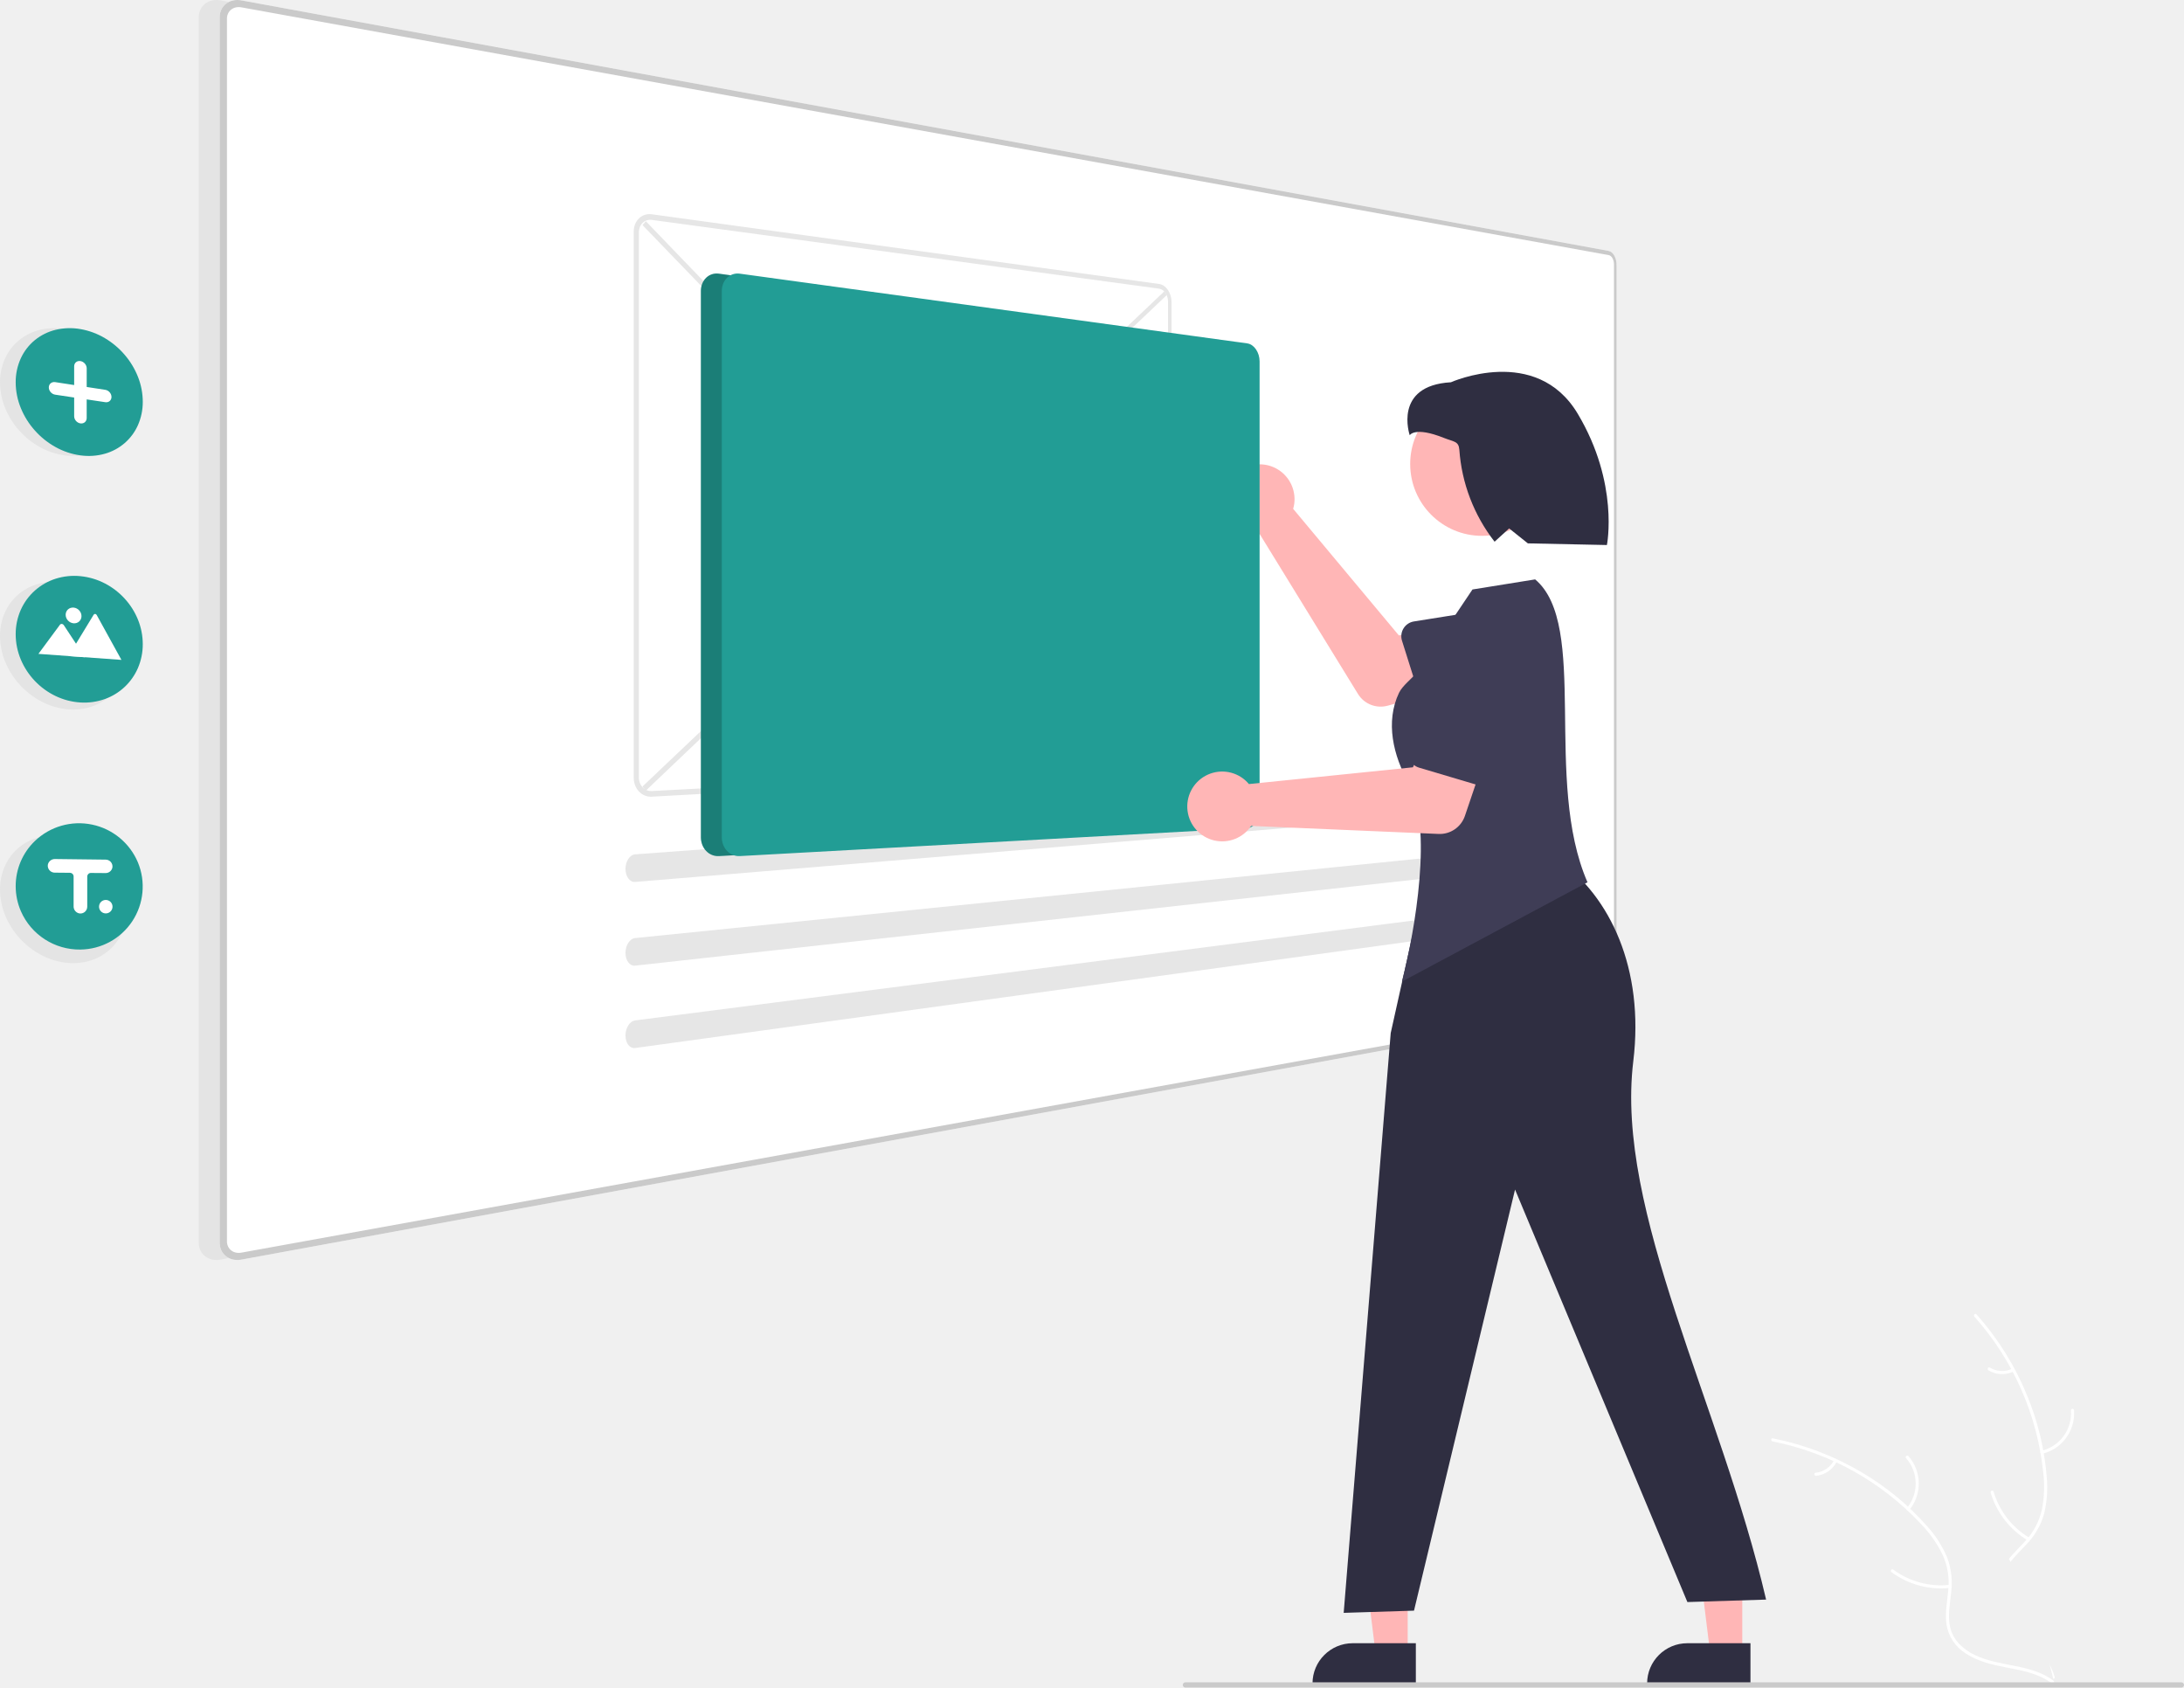
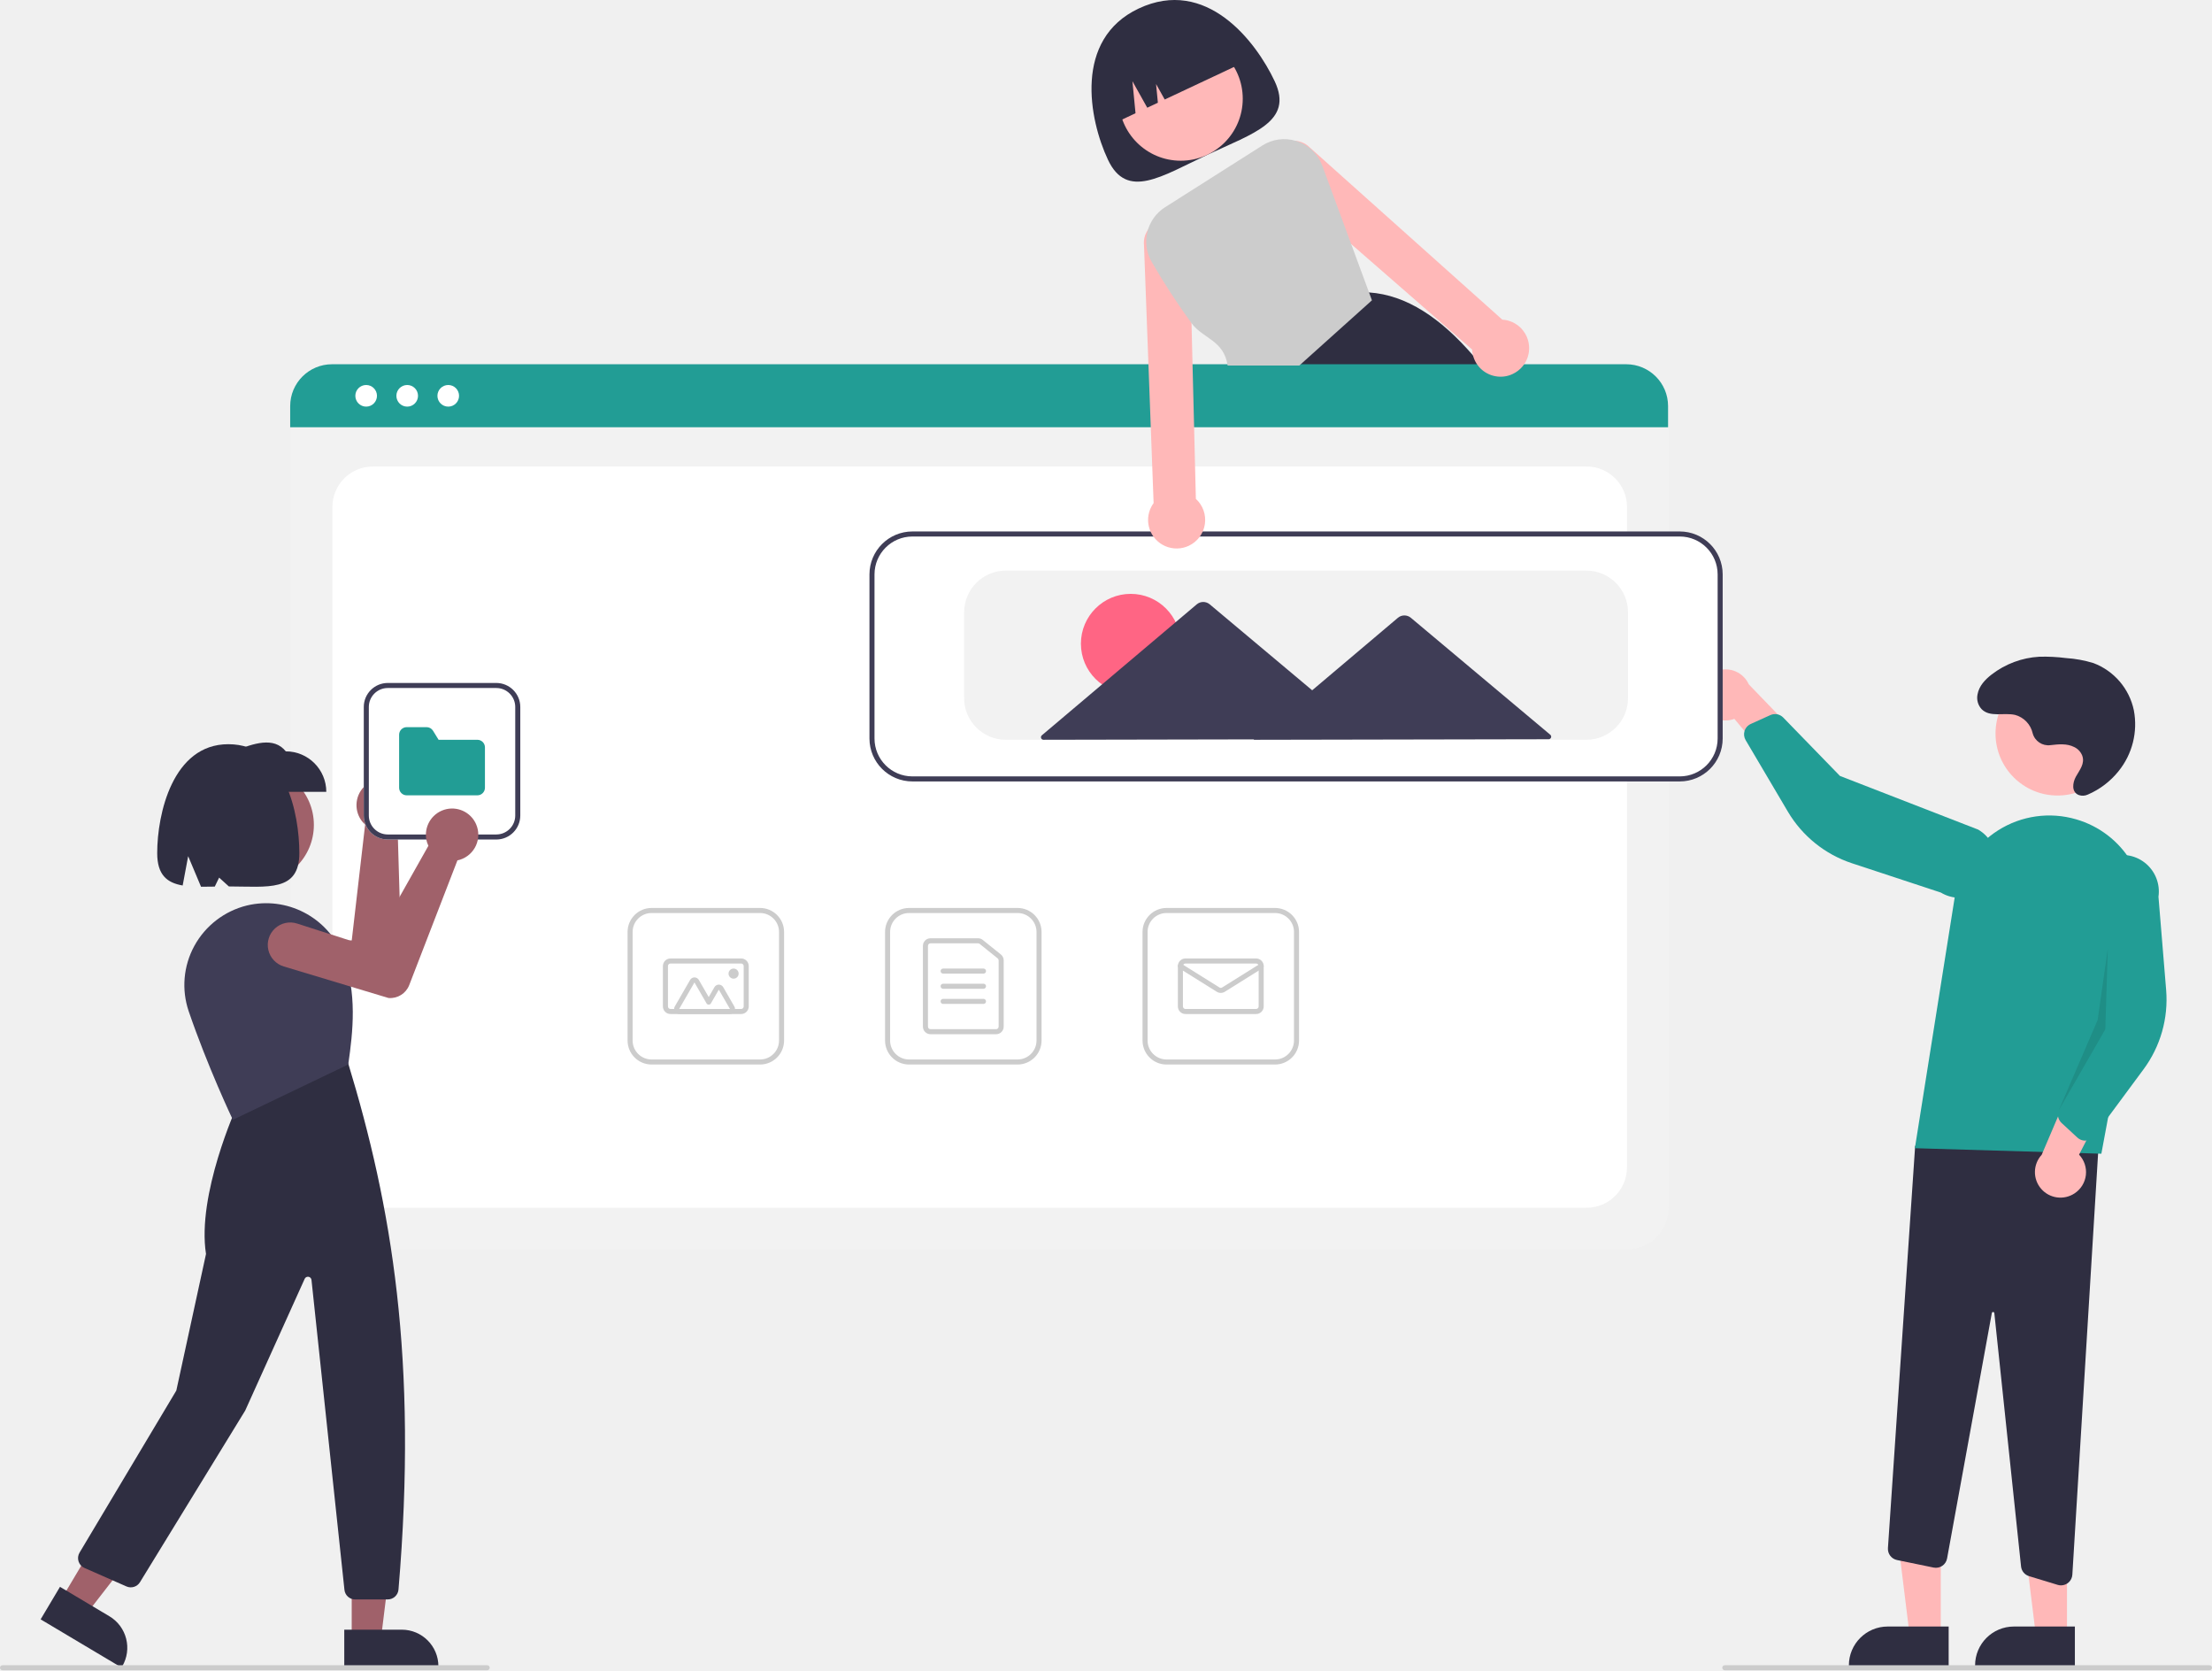
- <svg xmlns="http://www.w3.org/2000/svg" data-name="Layer 1" width="835.459" height="645.47" viewBox="0 0 835.459 645.47">
-   <path d="M983.112,692.03c-3.318-26.678-19.851-52.964-45.294-61.646a123.863,123.863,0,0,1-.006,85.04c-3.91,10.575-9.359,21.93-5.682,32.589,2.288,6.632,7.886,11.706,14.142,14.878,6.257,3.173,13.202,4.685,20.059,6.167l1.35,1.116C978.566,745.594,986.429,718.708,983.112,692.03Z" transform="translate(-182.2707 -127.2652)" fill="#f0f0f0" />
-   <path d="M937.565,630.889a105.87,105.87,0,0,1,26.319,59.583,45.591,45.591,0,0,1-.519,14.275,26.149,26.149,0,0,1-6.503,12.128c-2.931,3.221-6.303,6.175-8.4,10.052a16.011,16.011,0,0,0-.782,13.071c1.852,5.311,5.501,9.64,9.218,13.749,4.126,4.563,8.484,9.236,10.238,15.285.213.733,1.337.36,1.125-.371-3.051-10.524-13.268-16.502-18.14-25.981-2.273-4.423-3.228-9.558-1.096-14.227,1.864-4.083,5.338-7.133,8.334-10.368a27.903,27.903,0,0,0,6.801-11.622,42.148,42.148,0,0,0,1.066-14.203,102.712,102.712,0,0,0-7.502-31.213,107.747,107.747,0,0,0-19.374-31.048c-.507-.567-1.287.325-.784.889Z" transform="translate(-182.2707 -127.2652)" fill="#fff" />
-   <path d="M963.565,683.302a15.884,15.884,0,0,0,12.091-16.639c-.06-.76-1.244-.702-1.184.059a14.708,14.708,0,0,1-11.279,15.455c-.742.176-.366,1.3.371,1.125Z" transform="translate(-182.2707 -127.2652)" fill="#fff" />
-   <path d="M958.563,715.438a30.615,30.615,0,0,1-13.671-17.632c-.215-.732-1.34-.36-1.125.371a31.844,31.844,0,0,0,14.264,18.319c.657.39,1.186-.671.533-1.058Z" transform="translate(-182.2707 -127.2652)" fill="#fff" />
-   <path d="M951.984,650.792a8.991,8.991,0,0,1-8.52-.433c-.652-.398-1.18.663-.533,1.058a10.075,10.075,0,0,0,9.425.499.612.612,0,0,0,.377-.748.595.595,0,0,0-.748-.377Z" transform="translate(-182.2707 -127.2652)" fill="#fff" />
-   <path d="M860.264,678.035c.4.26.8.52,1.2.79a118.407,118.407,0,0,1,15.14,11.82c.37.33.74.67,1.1,1.01a124.827,124.827,0,0,1,27.11,37.11,121.222,121.222,0,0,1,6.64,17.18c2.45,8.13,4.46,17.14,9.31,23.79a20.796,20.796,0,0,0,1.62,2h43.83c.1-.05.2-.09.3-.14l1.75.08c-.07-.31-.15-.63-.22-.94-.04-.18-.09-.36-.13-.54-.03-.12-.06-.24-.08-.35-.01-.04-.02-.08-.03-.11-.02-.11-.05-.21-.07-.31q-.66-2.685-1.36-5.37c0-.01,0-.01-.01-.02-3.59-13.63-8.35-27.08-15-39.38-.2-.37-.4-.75-.62-1.12a115.674,115.674,0,0,0-10.39-15.76,102.258,102.258,0,0,0-6.81-7.79,85.037,85.037,0,0,0-21.28-15.94c-15.72-8.3-33.92-11.48-50.72-6.41C861.114,677.765,860.694,677.895,860.264,678.035Z" transform="translate(-182.2707 -127.2652)" fill="#f0f0f0" />
-   <path d="M860.362,678.591A105.87,105.87,0,0,1,917.25,710.319a45.591,45.591,0,0,1,8.181,11.71A26.149,26.149,0,0,1,927.54,735.629c-.401,4.336-1.314,8.725-.655,13.084a16.011,16.011,0,0,0,7.245,10.907c4.676,3.126,10.197,4.385,15.638,5.429,6.042,1.159,12.335,2.267,17.377,6.04.611.457,1.285-.517.675-.974-8.773-6.566-20.529-5.188-30.126-9.823-4.478-2.163-8.332-5.688-9.441-10.699-.97-4.382-.033-8.909.412-13.296a27.903,27.903,0,0,0-1.567-13.374,42.148,42.148,0,0,0-7.7-11.981,102.712,102.712,0,0,0-24.782-20.406,107.747,107.747,0,0,0-34.163-13.126c-.746-.148-.832,1.035-.091,1.182Z" transform="translate(-182.2707 -127.2652)" fill="#fff" />
-   <path d="M912.678,704.786a15.884,15.884,0,0,0-.364-20.565c-.506-.57-1.416.189-.91.76a14.708,14.708,0,0,1,.299,19.13c-.486.587.491,1.259.974.675Z" transform="translate(-182.2707 -127.2652)" fill="#fff" />
-   <path d="M928.033,733.457a30.615,30.615,0,0,1-21.531-5.847c-.613-.455-1.286.519-.675.974a31.844,31.844,0,0,0,22.418,6.039c.759-.084.543-1.25-.212-1.166Z" transform="translate(-182.2707 -127.2652)" fill="#fff" />
-   <path d="M883.858,685.802a8.991,8.991,0,0,1-7.064,4.785c-.76.075-.543,1.24.212,1.166a10.075,10.075,0,0,0,7.826-5.276.612.612,0,0,0-.15-.824.595.595,0,0,0-.824.15Z" transform="translate(-182.2707 -127.2652)" fill="#fff" />
-   <path id="a0650842-7e0d-4738-afc6-e49dd139c2fd-272" data-name="Path 1" d="M789.69,223.246l-523.083-95.836a8.036,8.036,0,0,0-3.22.038,6.641,6.641,0,0,0-2.642,1.234,6.214,6.214,0,0,0-1.788,2.227,6.938,6.938,0,0,0-.657,3.008v468.623a6.941,6.941,0,0,0,.655,3.009,6.214,6.214,0,0,0,1.786,2.228,6.641,6.641,0,0,0,2.641,1.236,8.034,8.034,0,0,0,3.22.04l523.088-95.837a2.475,2.475,0,0,0,1.163-.59,4.426,4.426,0,0,0,.947-1.2,6.729,6.729,0,0,0,.637-1.637,7.865,7.865,0,0,0,.234-1.9v-279.3a7.866,7.866,0,0,0-.233-1.905,6.736,6.736,0,0,0-.637-1.638,4.433,4.433,0,0,0-.947-1.2,2.479,2.479,0,0,0-1.163-.591Z" transform="translate(-182.2707 -127.2652)" fill="#e4e4e4" />
-   <path id="ab230013-2870-4714-bfc2-3c974790ba7e-273" data-name="Path 1" d="M797.69,223.246l-523.083-95.836a8.036,8.036,0,0,0-3.22.038,6.641,6.641,0,0,0-2.642,1.234,6.214,6.214,0,0,0-1.788,2.227,6.938,6.938,0,0,0-.657,3.008v468.623a6.941,6.941,0,0,0,.655,3.009,6.214,6.214,0,0,0,1.786,2.228,6.641,6.641,0,0,0,2.641,1.236,8.034,8.034,0,0,0,3.22.04l523.088-95.837a2.475,2.475,0,0,0,1.163-.59,4.426,4.426,0,0,0,.947-1.2,6.729,6.729,0,0,0,.637-1.637,7.865,7.865,0,0,0,.234-1.9v-279.3a7.866,7.866,0,0,0-.233-1.905,6.736,6.736,0,0,0-.637-1.638,4.433,4.433,0,0,0-.947-1.2,2.479,2.479,0,0,0-1.163-.591Z" transform="translate(-182.2707 -127.2652)" fill="#fff" />
-   <path id="efb73e9a-ed9f-4c58-9f24-e2c56f2a395b-274" data-name="Path 2" d="M797.69,223.246l-523.083-95.836a8.036,8.036,0,0,0-3.22.038,6.641,6.641,0,0,0-2.642,1.234,6.214,6.214,0,0,0-1.788,2.227,6.938,6.938,0,0,0-.657,3.008v468.623a6.941,6.941,0,0,0,.655,3.009,6.214,6.214,0,0,0,1.786,2.228,6.641,6.641,0,0,0,2.641,1.236,8.034,8.034,0,0,0,3.22.04l523.088-95.837a2.475,2.475,0,0,0,1.163-.59,4.426,4.426,0,0,0,.947-1.2,6.729,6.729,0,0,0,.637-1.637,7.865,7.865,0,0,0,.234-1.9v-279.3a7.866,7.866,0,0,0-.233-1.905,6.736,6.736,0,0,0-.637-1.638,4.433,4.433,0,0,0-.947-1.2,2.479,2.479,0,0,0-1.163-.591Zm1.99,284.812a5.247,5.247,0,0,1-.156,1.272,4.489,4.489,0,0,1-.425,1.093,2.95,2.95,0,0,1-.632.8,1.649,1.649,0,0,1-.775.392l-523.08,94.773a5.349,5.349,0,0,1-2.145-.03,4.426,4.426,0,0,1-1.757-.825,4.142,4.142,0,0,1-1.188-1.484,4.627,4.627,0,0,1-.436-2v-467.634a4.629,4.629,0,0,1,.435-2,4.143,4.143,0,0,1,1.187-1.486,4.423,4.423,0,0,1,1.756-.826,5.35,5.35,0,0,1,2.145-.031l523.083,94.776a1.648,1.648,0,0,1,.775.392,2.95,2.95,0,0,1,.632.8,4.491,4.491,0,0,1,.426,1.092,5.244,5.244,0,0,1,.156,1.272v279.653Z" transform="translate(-182.2707 -127.2652)" fill="#cacaca" />
-   <path id="f96011ca-2547-471d-b877-843add24502e-275" data-name="Path 3" d="M182.271,273.534a21.866,21.866,0,0,1,1.981-9.268,19.536,19.536,0,0,1,5.372-6.926,20.088,20.088,0,0,1,7.887-3.913,23.237,23.237,0,0,1,9.529-.287,27.514,27.514,0,0,1,9.389,3.485,30.257,30.257,0,0,1,7.565,6.386,29.632,29.632,0,0,1,5.05,8.378,26.08,26.08,0,0,1,1.842,9.518,21.937,21.937,0,0,1-1.842,8.96,19.59,19.59,0,0,1-5.05,6.846,19.937,19.937,0,0,1-7.565,4.092,22.86,22.86,0,0,1-9.389.638h0a27.188,27.188,0,0,1-9.524-3.184,30.185,30.185,0,0,1-7.884-6.305,29.778,29.778,0,0,1-5.373-8.553A26.191,26.191,0,0,1,182.271,273.534Z" transform="translate(-182.2707 -127.2652)" fill="#e4e4e4" />
-   <path id="e2afd39c-bfa9-4aab-9b72-f2692ed67225-276" data-name="Path 3" d="M182.271,370.534a21.866,21.866,0,0,1,1.981-9.268,19.536,19.536,0,0,1,5.372-6.926,20.088,20.088,0,0,1,7.887-3.913,23.237,23.237,0,0,1,9.529-.287,27.514,27.514,0,0,1,9.389,3.485,30.257,30.257,0,0,1,7.565,6.386,29.632,29.632,0,0,1,5.05,8.378,26.08,26.08,0,0,1,1.842,9.518,21.937,21.937,0,0,1-1.842,8.96,19.59,19.59,0,0,1-5.05,6.846,19.937,19.937,0,0,1-7.565,4.092,22.86,22.86,0,0,1-9.389.638h0a27.188,27.188,0,0,1-9.524-3.184,30.185,30.185,0,0,1-7.884-6.305,29.778,29.778,0,0,1-5.373-8.553A26.191,26.191,0,0,1,182.271,370.534Z" transform="translate(-182.2707 -127.2652)" fill="#e4e4e4" />
-   <path id="a7f5fcd6-9ca6-43fc-9a19-c5543edb3dc0-277" data-name="Path 3" d="M182.271,467.534a21.866,21.866,0,0,1,1.981-9.268,19.536,19.536,0,0,1,5.372-6.926,20.088,20.088,0,0,1,7.887-3.913,23.237,23.237,0,0,1,9.529-.287,27.514,27.514,0,0,1,9.389,3.485,30.257,30.257,0,0,1,7.565,6.386,29.632,29.632,0,0,1,5.05,8.378,26.08,26.08,0,0,1,1.842,9.518,21.937,21.937,0,0,1-1.842,8.96,19.59,19.59,0,0,1-5.05,6.846,19.937,19.937,0,0,1-7.565,4.092,22.86,22.86,0,0,1-9.389.638h0a27.188,27.188,0,0,1-9.524-3.184,30.185,30.185,0,0,1-7.884-6.305,29.778,29.778,0,0,1-5.373-8.553A26.191,26.191,0,0,1,182.271,467.534Z" transform="translate(-182.2707 -127.2652)" fill="#e4e4e4" />
-   <path id="bf82177c-c5c5-4721-a492-d21e500fa887-278" data-name="Path 3" d="M188.271,273.534a21.866,21.866,0,0,1,1.981-9.268,19.536,19.536,0,0,1,5.372-6.926,20.088,20.088,0,0,1,7.887-3.913,23.237,23.237,0,0,1,9.529-.287,27.514,27.514,0,0,1,9.389,3.485,30.257,30.257,0,0,1,7.565,6.386,29.632,29.632,0,0,1,5.05,8.378,26.08,26.08,0,0,1,1.842,9.518,21.937,21.937,0,0,1-1.842,8.96,19.59,19.59,0,0,1-5.05,6.846,19.937,19.937,0,0,1-7.565,4.092,22.86,22.86,0,0,1-9.389.638h0a27.188,27.188,0,0,1-9.524-3.184,30.185,30.185,0,0,1-7.884-6.305,29.778,29.778,0,0,1-5.373-8.553A26.191,26.191,0,0,1,188.271,273.534Z" transform="translate(-182.2707 -127.2652)" fill="#229d95" />
-   <path id="fe313e0a-2048-439a-a54e-0e20ebfa32da-279" data-name="Path 4" d="M188.271,369.873a22.865,22.865,0,0,1,1.981-9.418,21.7,21.7,0,0,1,5.372-7.32,21.994,21.994,0,0,1,7.887-4.5,23.587,23.587,0,0,1,9.529-.991,25.758,25.758,0,0,1,9.389,2.791,27.178,27.178,0,0,1,7.565,5.827,26.864,26.864,0,0,1,5.05,8,25.028,25.028,0,0,1,1.841,9.393,22.9,22.9,0,0,1-1.842,9.1,21.766,21.766,0,0,1-12.615,11.87,23.394,23.394,0,0,1-9.389,1.331h0a25.609,25.609,0,0,1-9.524-2.48,27.214,27.214,0,0,1-13.255-13.885A25.1,25.1,0,0,1,188.271,369.873Z" transform="translate(-182.2707 -127.2652)" fill="#229d95" />
-   <path id="bd4ad8d1-9beb-4dfd-9043-04087d822fa4-280" data-name="Path 5" d="M188.271,466.212a23.912,23.912,0,0,1,7.353-17.281,24.417,24.417,0,0,1,39.415,8.223,24.109,24.109,0,0,1-21.999,33.304h0a24.465,24.465,0,0,1-22.78-14.675A24.029,24.029,0,0,1,188.271,466.212Z" transform="translate(-182.2707 -127.2652)" fill="#229d95" />
-   <path id="a8cdce74-e5d0-4904-9e42-fa7998d61cd8-281" data-name="Path 6" d="M203.38,273.424l7.262,1.116v-7.16a2.154,2.154,0,0,1,.186-.9,1.91,1.91,0,0,1,.513-.678,1.955,1.955,0,0,1,.762-.391,2.269,2.269,0,0,1,.933-.04,2.713,2.713,0,0,1,.933.334,3.01,3.01,0,0,1,.762.63,2.959,2.959,0,0,1,.515.837,2.59,2.59,0,0,1,.191.955v7.15l7.124,1.093a2.641,2.641,0,0,1,.918.327,2.947,2.947,0,0,1,1.254,1.448,2.573,2.573,0,0,1,.185.947,2.16,2.16,0,0,1-.185.891,1.917,1.917,0,0,1-.5.674,1.941,1.941,0,0,1-.749.394,2.221,2.221,0,0,1-.918.048l-7.134-1.067v7.134a2.17,2.17,0,0,1-.188.9,1.95,1.95,0,0,1-.512.683,1.99,1.99,0,0,1-.76.4,2.274,2.274,0,0,1-.932.054,2.676,2.676,0,0,1-.934-.32,2.947,2.947,0,0,1-.763-.62,2.9,2.9,0,0,1-.515-.832,2.566,2.566,0,0,1-.186-.957v-7.16l-7.262-1.09a2.75,2.75,0,0,1-.948-.331,3.023,3.023,0,0,1-.775-.631,2.95,2.95,0,0,1-.523-.838,2.58,2.58,0,0,1-.192-.967,2.16,2.16,0,0,1,.192-.907,1.941,1.941,0,0,1,.523-.684,2.005,2.005,0,0,1,.775-.4A2.325,2.325,0,0,1,203.38,273.424Z" transform="translate(-182.2707 -127.2652)" fill="#fff" />
-   <path id="b7a04d04-cd1f-49a6-9e27-762621fbfe12-282" data-name="Path 7" d="M208.477,378.198l20.166,1.462h.074l-9.457-17.17a.756.756,0,0,0-.245-.268.736.736,0,0,0-.161-.081.7.7,0,0,0-.177-.039.652.652,0,0,0-.176.008.614.614,0,0,0-.161.054.589.589,0,0,0-.245.227l-6.435,10.578-.31.509Z" transform="translate(-182.2707 -127.2652)" fill="#fff" />
-   <path id="aee7be29-824b-4068-b60b-6c8751f56236-283" data-name="Path 8" d="M196.968,377.363l17.792,1.29-3.41-5.176-.246-.374-4.472-6.789a1.021,1.021,0,0,0-.291-.262,1.001,1.001,0,0,0-.173-.082.963.963,0,0,0-.192-.047.917.917,0,0,0-.191-.007.876.876,0,0,0-.183.032.83.83,0,0,0-.169.07.806.806,0,0,0-.15.106l-.015.018-.019.018-.015.019-.015.019Z" transform="translate(-182.2707 -127.2652)" fill="#fff" />
-   <path id="ba3c0334-c882-4ee2-a1c6-8432d6f0f237-284" data-name="Ellipse 1" d="M210.423,359.664a3.219,3.219,0,0,1,1.177.336,3.415,3.415,0,0,1,.959.725,3.373,3.373,0,0,1,.646,1.008,3.119,3.119,0,0,1,.237,1.186,2.827,2.827,0,0,1-.237,1.146,2.671,2.671,0,0,1-.646.9,2.708,2.708,0,0,1-.959.563,2.92,2.92,0,0,1-1.177.139,3.216,3.216,0,0,1-1.179-.333,3.414,3.414,0,0,1-.964-.724,3.374,3.374,0,0,1-.651-1.01,3.12,3.12,0,0,1-.239-1.192,2.827,2.827,0,0,1,.239-1.15,2.671,2.671,0,0,1,.651-.9,2.71,2.71,0,0,1,.964-.558A2.924,2.924,0,0,1,210.423,359.664Z" transform="translate(-182.2707 -127.2652)" fill="#fff" />
-   <path id="a6488acd-751d-43fe-95e8-3811e87b97c8-285" data-name="Rectangle 2" d="M428.034,428.109l199.68-189.457.856,1.5-199.288,189.56Z" transform="translate(-182.2707 -127.2652)" fill="#e6e6e6" />
-   <path id="f4872601-d834-4ac9-b8ed-95180004a4aa-286" data-name="Rectangle 3" d="M428.066,213.376l1.252-1.5,199.234,206.825-.859,1.425Z" transform="translate(-182.2707 -127.2652)" fill="#e6e6e6" />
-   <path id="fd144007-5a21-49cb-9314-d281c54acffb-287" data-name="Path 9" d="M625.694,235.886l-194.1-26.666a5.967,5.967,0,0,0-2.675.228,5.75,5.75,0,0,0-2.193,1.324,6.393,6.393,0,0,0-1.485,2.2,7.6,7.6,0,0,0-.547,2.878v208.94a7.948,7.948,0,0,0,.547,2.92,7.15,7.15,0,0,0,1.484,2.328,6.423,6.423,0,0,0,2.193,1.5,6.153,6.153,0,0,0,2.675.448l194.101-10.69a3.936,3.936,0,0,0,1.845-.6,5.323,5.323,0,0,0,1.5-1.421,7.089,7.089,0,0,0,1.01-2.037,8.192,8.192,0,0,0,.371-2.446v-172.02a8.5,8.5,0,0,0-.371-2.477,7.807,7.807,0,0,0-1.01-2.12,6.016,6.016,0,0,0-1.5-1.545A4.253,4.253,0,0,0,625.694,235.886Zm-194.1,193.95a4.394,4.394,0,0,1-1.909-.324,4.589,4.589,0,0,1-1.564-1.074,5.109,5.109,0,0,1-1.058-1.666,5.679,5.679,0,0,1-.39-2.083v-208.58a5.431,5.431,0,0,1,.39-2.051,4.569,4.569,0,0,1,1.058-1.574,4.108,4.108,0,0,1,1.564-.945,4.259,4.259,0,0,1,1.909-.167l194.1,26.305a3.035,3.035,0,0,1,1.319.532,4.294,4.294,0,0,1,1.074,1.1,5.575,5.575,0,0,1,.723,1.515,6.07,6.07,0,0,1,.266,1.771v172.267a5.854,5.854,0,0,1-.266,1.75,5.063,5.063,0,0,1-.723,1.456,3.8,3.8,0,0,1-1.074,1.014,2.809,2.809,0,0,1-1.319.423Z" transform="translate(-182.2707 -127.2652)" fill="#e6e6e6" />
-   <g id="b5e30cc8-5ae1-449e-85b5-4004b80a7a56" data-name="b12ed9b2-cc32-4c4f-a9d5-2d1deb4d0e3e">
-     <path id="a649d73e-ec59-4c3e-8cce-1f940f947e89-288" data-name="Path 14" d="M425.164,454.051a2.96,2.96,0,0,0-1.427.554,4.493,4.493,0,0,0-1.158,1.251,6.417,6.417,0,0,0-.772,1.758,7.545,7.545,0,0,0-.267,2.082,7.013,7.013,0,0,0,.3,1.987,5.277,5.277,0,0,0,.78,1.58,3.515,3.515,0,0,0,1.147,1.023,2.6,2.6,0,0,0,1.4.315l339.804-28.137a1.164,1.164,0,0,0,.718-.329,2.717,2.717,0,0,0,.59-.828,5.284,5.284,0,0,0,.4-1.2,7.289,7.289,0,0,0,.156-1.458,7.068,7.068,0,0,0-.132-1.445,4.807,4.807,0,0,0-.384-1.169,2.339,2.339,0,0,0-.574-.779,1.046,1.046,0,0,0-.714-.264h-.06Z" transform="translate(-182.2707 -127.2652)" fill="#e6e6e6" />
-   </g>
-   <g id="a3d56c43-6c72-48a5-a1aa-00d4337a9f01" data-name="e10bb4bc-6df1-41b6-ac46-84090840b498">
-     <path id="fcd1be7c-dd66-4ef0-bebb-a6cb75017f49-289" data-name="Path 15" d="M425.164,486.071a3.043,3.043,0,0,0-1.427.593,4.679,4.679,0,0,0-1.158,1.278,6.612,6.612,0,0,0-.772,1.779,7.623,7.623,0,0,0-.267,2.095,6.927,6.927,0,0,0,.3,1.979,5.107,5.107,0,0,0,.78,1.559,3.376,3.376,0,0,0,1.145.991,2.556,2.556,0,0,0,1.4.277l339.806-37.486a1.2,1.2,0,0,0,.718-.349,2.824,2.824,0,0,0,.59-.845,5.418,5.418,0,0,0,.4-1.216,7.352,7.352,0,0,0,.156-1.463,7.015,7.015,0,0,0-.132-1.442,4.692,4.692,0,0,0-.384-1.158,2.249,2.249,0,0,0-.577-.76,1.021,1.021,0,0,0-.714-.245h-.06Z" transform="translate(-182.2707 -127.2652)" fill="#e6e6e6" />
-   </g>
-   <g id="b86b841b-6efa-4245-8922-ec58e5370162" data-name="e3c0a870-6a35-4470-a43f-0902a465f5fb">
-     <path id="f8e452a4-70d1-4eed-9ead-ca836e74dca4-290" data-name="Path 16" d="M425.164,517.573a3.132,3.132,0,0,0-1.427.632,4.868,4.868,0,0,0-1.158,1.31,6.81,6.81,0,0,0-.772,1.8,7.701,7.701,0,0,0-.267,2.101,6.843,6.843,0,0,0,.3,1.97,4.944,4.944,0,0,0,.78,1.538,3.246,3.246,0,0,0,1.145.96,2.519,2.519,0,0,0,1.4.239l339.806-46.683a1.238,1.238,0,0,0,.718-.368,2.934,2.934,0,0,0,.59-.861,5.548,5.548,0,0,0,.4-1.227,7.415,7.415,0,0,0,.156-1.467,6.961,6.961,0,0,0-.132-1.438,4.578,4.578,0,0,0-.384-1.148,2.163,2.163,0,0,0-.577-.744 1.0 1,0,0,0-.714-.226h-.06Z" transform="translate(-182.2707 -127.2652)" fill="#e6e6e6" />
-   </g>
-   <path id="fb3cf623-4c27-484d-8f36-79433da26778-291" data-name="Path 17" d="M222.734,456.066l-19.398-.232a2.761,2.761,0,0,0-.954.135,2.726,2.726,0,0,0-.823.437,2.681,2.681,0,0,0-.624.687,2.653,2.653,0,0,0-.355.883,2.579,2.579,0,0,0,.057,1.124,2.615,2.615,0,0,0,.21.527,2.659,2.659,0,0,0,.743.873,2.694,2.694,0,0,0,1.605.547l5.834.053a1.413,1.413,0,0,1,1.29.857,1.379,1.379,0,0,1,.11.541v11.444a2.665,2.665,0,0,0,.594,1.739,2.692,2.692,0,0,0,1.579.95,2.613,2.613,0,0,0,2.8-1.472,2.581,2.581,0,0,0,.242-1.089v-11.54a1.371,1.371,0,0,1,1.372-1.37l.013 0,5.573.044a2.629,2.629,0,0,0,2.663-2.113,2.601,2.601,0,0,0-2.531-3.025Z" transform="translate(-182.2707 -127.2652)" fill="#fff" />
-   <path id="a62d2508-f0bf-44ee-9014-84ffc49b2c41-292" data-name="Ellipse 2" d="M222.735,471.484a2.575,2.575,0,1,1-2.371,1.573A2.567,2.567,0,0,1,222.735,471.484Z" transform="translate(-182.2707 -127.2652)" fill="#fff" />
-   <path d="M677.383,319.825a13.389,13.389,0,0,1-.433,2.063l40.436,48.416,15.102-2.602,6.906,22.278-26.287,7.205a10.176,10.176,0,0,1-11.359-4.485l-37.581-61.139a13.352,13.352,0,1,1,13.216-11.736Z" transform="translate(-182.2707 -127.2652)" fill="#ffb6b6" />
-   <path d="M719.176,367.605a5.718,5.718,0,0,1,3.966-2.643l28.369-4.524a15.896,15.896,0,0,1,9.65,30.292L735.241,403.332a5.724,5.724,0,0,1-7.961-3.426l-8.694-27.57A5.717,5.717,0,0,1,719.176,367.605Z" transform="translate(-182.2707 -127.2652)" fill="#3f3d56" />
-   <polygon points="538.487 632.518 526.227 632.518 520.395 585.23 538.489 585.231 538.487 632.518" fill="#ffb6b6" />
-   <path d="M723.884,771.668l-39.531-.001v-.5a15.387,15.387,0,0,1,15.386-15.386h.001l24.144.001Z" transform="translate(-182.2707 -127.2652)" fill="#2f2e41" />
-   <polygon points="666.487 632.518 654.227 632.518 648.395 585.23 666.489 585.231 666.487 632.518" fill="#ffb6b6" />
-   <path d="M851.884,771.668l-39.531-.001v-.5a15.387,15.387,0,0,1,15.386-15.386h.001l24.144.001Z" transform="translate(-182.2707 -127.2652)" fill="#2f2e41" />
-   <path d="M725.544,471.735l53.125-15.352c19.353,13.727,32.715,41.24,28.388,76.839-6.974,57.368,33.399,131.13,50.811,205.869L827.76,740.037,761.831,582.257,723.178,743.322l-26.896.845,17.986-221.769Z" transform="translate(-182.2707 -127.2652)" fill="#2f2e41" />
-   <circle cx="566.93" cy="177.474" r="27.482" fill="#ffb6b6" />
-   <path d="M721.238,426.942c-6.074-10.663-9.076-23.613-3.789-34.687,1.331-2.788,4.961-5.424,6.861-7.861l21.234-31.659,23.976-3.857c20.749,17.402,3.024,76.857,20.024,115.857l-71,38C723.619,483.353,730.469,443.146,721.238,426.942Z" transform="translate(-182.2707 -127.2652)" fill="#3f3d56" />
-   <path d="M721.544,293.735s1.861-3.447,13,1c3.899,1.556,5.727,1.199,5.98,4.585a64.621,64.621,0,0,0,13.396,35.034l.085.109,5.569-5.082,7.161,5.717,30.234.635s4.774-23.505-11.139-50.186-48.533-12.07-48.533-12.07C715.02,274.749,721.544,293.735,721.544,293.735Z" transform="translate(-182.2707 -127.2652)" fill="#2f2e41" />
-   <path id="e3bc2865-e5cc-42bd-b905-26cd15d9eaa8-293" data-name="Path 9" d="M651.385,258.607l-194.1-26.666a5.967,5.967,0,0,0-2.675.228,5.75,5.75,0,0,0-2.193,1.324,6.393,6.393,0,0,0-1.485,2.2,7.6,7.6,0,0,0-.547,2.878v208.94a7.948,7.948,0,0,0,.547,2.92,7.15,7.15,0,0,0,1.484,2.328,6.423,6.423,0,0,0,2.193,1.5,6.153,6.153,0,0,0,2.675.448l194.101-10.69a3.936,3.936,0,0,0,1.845-.6,5.323,5.323,0,0,0,1.5-1.421,7.089,7.089,0,0,0,1.01-2.037,8.192,8.192,0,0,0,.371-2.446v-172.02a8.5,8.5,0,0,0-.371-2.477,7.807,7.807,0,0,0-1.01-2.12,6.016,6.016,0,0,0-1.5-1.545A4.253,4.253,0,0,0,651.385,258.607Z" transform="translate(-182.2707 -127.2652)" fill="#229d95" />
-   <path id="b68ff6b4-7e21-4c16-926b-abc7c0c87ae6-294" data-name="Path 9" d="M651.385,258.607l-194.1-26.666a5.967,5.967,0,0,0-2.675.228,5.75,5.75,0,0,0-2.193,1.324,6.393,6.393,0,0,0-1.485,2.2,7.6,7.6,0,0,0-.547,2.878v208.94a7.948,7.948,0,0,0,.547,2.92,7.15,7.15,0,0,0,1.484,2.328,6.423,6.423,0,0,0,2.193,1.5,6.153,6.153,0,0,0,2.675.448l194.101-10.69a3.936,3.936,0,0,0,1.845-.6,5.323,5.323,0,0,0,1.5-1.421,7.089,7.089,0,0,0,1.01-2.037,8.192,8.192,0,0,0,.371-2.446v-172.02a8.5,8.5,0,0,0-.371-2.477,7.807,7.807,0,0,0-1.01-2.12,6.016,6.016,0,0,0-1.5-1.545A4.253,4.253,0,0,0,651.385,258.607Z" transform="translate(-182.2707 -127.2652)" opacity="0.2" />
-   <path id="b6d259d0-7a66-4dd7-a2f5-b1dbe4f4dee1-295" data-name="Path 9" d="M659.385,258.607l-194.1-26.666a5.967,5.967,0,0,0-2.675.228,5.75,5.75,0,0,0-2.193,1.324,6.393,6.393,0,0,0-1.485,2.2,7.6,7.6,0,0,0-.547,2.878v208.94a7.948,7.948,0,0,0,.547,2.92,7.15,7.15,0,0,0,1.484,2.328,6.423,6.423,0,0,0,2.193,1.5,6.153,6.153,0,0,0,2.675.448l194.101-10.69a3.936,3.936,0,0,0,1.845-.6,5.323,5.323,0,0,0,1.5-1.421,7.089,7.089,0,0,0,1.01-2.037,8.192,8.192,0,0,0,.371-2.446v-172.02a8.5,8.5,0,0,0-.371-2.477,7.807,7.807,0,0,0-1.01-2.12,6.016,6.016,0,0,0-1.5-1.545A4.253,4.253,0,0,0,659.385,258.607Z" transform="translate(-182.2707 -127.2652)" fill="#229d95" />
-   <path d="M658.552,425.648a13.389,13.389,0,0,1,1.468,1.514l62.753-6.415,6.295-13.972,22.328,6.745-8.741,25.817a10.176,10.176,0,0,1-10.074,6.903l-71.7-3.072a13.352,13.352,0,1,1-2.329-17.521Z" transform="translate(-182.2707 -127.2652)" fill="#ffb6b6" />
-   <path d="M721.538,417.753a5.718,5.718,0,0,1,.029-4.766l12.128-26.042a15.896,15.896,0,0,1,30.505,8.956l-4.063,28.533a5.724,5.724,0,0,1-7.295,4.68l-27.714-8.225A5.717,5.717,0,0,1,721.538,417.753Z" transform="translate(-182.2707 -127.2652)" fill="#3f3d56" />
-   <path d="M1016.729,772.735h-381a1,1,0,0,1,0-2h381a1,1,0,0,1,0,2Z" transform="translate(-182.2707 -127.2652)" fill="#cacaca" />
+ <svg xmlns="http://www.w3.org/2000/svg" data-name="Layer 1" width="876.272" height="661.473" viewBox="0 0 876.272 661.473">
+   <path d="M685.834,138.655c7.516,15.995-8.411,20.526-26.655,29.099s-31.898,17.942-39.414,1.947-13.615-47.743,12.195-59.871C658.66,97.284,678.318,122.659,685.834,138.655Z" transform="translate(-180.8642 -106.4605)" fill="#2f2e41" />
+   <circle cx="467.746" cy="39.089" r="24.561" fill="#ffb8b8" />
+   <path d="M770.29,254.473c-.85-1.11-1.7-2.2-2.56-3.26q-1.665-2.07-3.35-4.01c-12.73-14.69-26.27-23.94-41.18-24.93h-.02l-.22-.02-29.71,28.96-10.1,9.84.22.54,5.45,13.57h95.49A234.834,234.834,0,0,0,770.29,254.473Z" transform="translate(-180.8642 -106.4605)" fill="#2f2e41" />
+   <path d="M621.902,155.438l0,0,8.792-4.131-1.225-12.683,5.879,10.496,4.202-1.975-.714-7.399,3.43,6.123,31.224-14.673,0,0a26,26,0,0,0-34.589-12.474l-4.525,2.126A26,26,0,0,0,621.902,155.438Z" transform="translate(-180.8642 -106.4605)" fill="#2f2e41" />
+   <path d="M825.39,601.261H312.552a16.519,16.519,0,0,1-16.5-16.5V276.607a12.102,12.102,0,0,1,12.088-12.088H829.593a12.311,12.311,0,0,1,12.297,12.297V584.761A16.519,16.519,0,0,1,825.39,601.261Z" transform="translate(-180.8642 -106.4605)" fill="#f2f2f2" />
+   <path d="M328.552,584.761h480.839a16,16,0,0,0,16-16V307.213a16,16,0,0,0-16-16H328.552a16,16,0,0,0-16,16V568.761A16,16,0,0,0,328.552,584.761Z" transform="translate(-180.8642 -106.4605)" fill="#fff" />
+   <path d="M841.66,275.663H295.82v-8.4a16.574,16.574,0,0,1,16.56-16.55H825.1a16.574,16.574,0,0,1,16.56,16.55Z" transform="translate(-180.8642 -106.4605)" fill="#229d95" />
+   <circle cx="145.051" cy="156.752" r="4.283" fill="#fff" />
+   <circle cx="161.31" cy="156.752" r="4.283" fill="#fff" />
+   <circle cx="177.569" cy="156.752" r="4.283" fill="#fff" />
+   <path d="M583.974,528.04h-43a9.511,9.511,0,0,1-9.5-9.5v-43a9.511,9.511,0,0,1,9.5-9.5h43a9.511,9.511,0,0,1,9.5,9.5v43A9.511,9.511,0,0,1,583.974,528.04Zm-43-60a7.508,7.508,0,0,0-7.5,7.5v43a7.508,7.508,0,0,0,7.5,7.5h43a7.508,7.508,0,0,0,7.5-7.5v-43a7.508,7.508,0,0,0-7.5-7.5Z" transform="translate(-180.8642 -106.4605)" fill="#ccc" />
+   <path d="M575.474,516.04h-26a3.003,3.003,0,0,1-3-3v-32a3.003,3.003,0,0,1,3-3h18.839a3.007,3.007,0,0,1,1.879.662l7.16,5.754a2.984,2.984,0,0,1,1.121,2.338v26.246A3.003,3.003,0,0,1,575.474,516.04Zm-26-36a1.001,1.001,0,0,0-1,1v32a1.001,1.001,0,0,0,1,1h26a1.001,1.001,0,0,0,1-1v-26.246a.995.995,0,0,0-.374-.779l-7.161-5.754a1.002,1.002,0,0,0-.626-.22Z" transform="translate(-180.8642 -106.4605)" fill="#ccc" />
+   <path d="M570.474,492.04h-16a1,1,0,0,1,0-2h16a1,1,0,0,1,0,2Z" transform="translate(-180.8642 -106.4605)" fill="#ccc" />
+   <path d="M570.474,498.04h-16a1,1,0,0,1,0-2h16a1,1,0,0,1,0,2Z" transform="translate(-180.8642 -106.4605)" fill="#ccc" />
+   <path d="M570.474,504.04h-16a1,1,0,0,1,0-2h16a1,1,0,0,1,0,2Z" transform="translate(-180.8642 -106.4605)" fill="#ccc" />
+   <path d="M685.974,528.04h-43a9.511,9.511,0,0,1-9.5-9.5v-43a9.511,9.511,0,0,1,9.5-9.5h43a9.511,9.511,0,0,1,9.5,9.5v43A9.511,9.511,0,0,1,685.974,528.04Zm-43-60a7.508,7.508,0,0,0-7.5,7.5v43a7.508,7.508,0,0,0,7.5,7.5h43a7.508,7.508,0,0,0,7.5-7.5v-43a7.508,7.508,0,0,0-7.5-7.5Z" transform="translate(-180.8642 -106.4605)" fill="#ccc" />
+   <path d="M678.474,508.04h-28a3.003,3.003,0,0,1-3-3v-16a3.003,3.003,0,0,1,3-3h28a3.003,3.003,0,0,1,3,3v16A3.003,3.003,0,0,1,678.474,508.04Zm-28-20a1.001,1.001,0,0,0-1,1v16a1.001,1.001,0,0,0,1,1h28a1.001,1.001,0,0,0,1-1v-16a1.001,1.001,0,0,0-1-1Z" transform="translate(-180.8642 -106.4605)" fill="#ccc" />
+   <path d="M664.474,499.678a3.003,3.003,0,0,1-1.59-.453l-14.94-9.337a1,1,0,0,1,1.061-1.696l14.94,9.337a1.006,1.006,0,0,0,1.06,0l14.939-9.337a1,1,0,0,1,1.061,1.696l-14.939,9.337A3.004,3.004,0,0,1,664.474,499.678Z" transform="translate(-180.8642 -106.4605)" fill="#ccc" />
+   <path d="M481.974,528.04h-43a9.511,9.511,0,0,1-9.5-9.5v-43a9.511,9.511,0,0,1,9.5-9.5h43a9.511,9.511,0,0,1,9.5,9.5v43A9.511,9.511,0,0,1,481.974,528.04Zm-43-60a7.508,7.508,0,0,0-7.5,7.5v43a7.508,7.508,0,0,0,7.5,7.5h43a7.508,7.508,0,0,0,7.5-7.5v-43a7.508,7.508,0,0,0-7.5-7.5Z" transform="translate(-180.8642 -106.4605)" fill="#ccc" />
+   <path d="M474.474,508.04h-28a3.003,3.003,0,0,1-3-3v-16a3.003,3.003,0,0,1,3-3h28a3.003,3.003,0,0,1,3,3v16A3.003,3.003,0,0,1,474.474,508.04Zm-28-20a1.001,1.001,0,0,0-1,1v16a1.001,1.001,0,0,0,1,1h28a1.001,1.001,0,0,0,1-1v-16a1.001,1.001,0,0,0-1-1Z" transform="translate(-180.8642 -106.4605)" fill="#ccc" />
+   <path d="M470.036,508.04h-20.124a2,2,0,0,1-1.732-3l6.062-10.5a2,2,0,0,1,3.464,0l3.915,6.781,2.268-3.929a2,2,0,0,1,3.464,0l4.415,7.647a2,2,0,0,1-1.732,3Zm0-2h0l-4.415-7.647-3.134,5.429a1.0 1,0,0,1-.866.5h0a1.0 1,0,0,1-.866-.5l-4.781-8.281-6.062,10.5Z" transform="translate(-180.8642 -106.4605)" fill="#ccc" />
+   <circle cx="290.61" cy="385.579" r="2" fill="#ccc" />
+   <polygon points="768.825 648.15 756.565 648.149 750.733 600.861 768.827 600.862 768.825 648.15" fill="#ffb8b8" />
+   <path d="M952.816,766.494l-39.531-.001v-.5a15.386,15.386,0,0,1,15.386-15.386h.001l24.144.001Z" transform="translate(-180.8642 -106.4605)" fill="#2f2e41" />
+   <polygon points="818.825 648.15 806.565 648.149 800.733 600.861 818.827 600.862 818.825 648.15" fill="#ffb8b8" />
+   <path d="M1002.816,766.494l-39.531-.001v-.5a15.386,15.386,0,0,1,15.386-15.386h.001l24.144.001Z" transform="translate(-180.8642 -106.4605)" fill="#2f2e41" />
+   <path d="M996.014,734.111l-11.354-3.454a4.493,4.493,0,0,1-3.166-3.833L970.908,626.498a.48.48,0,0,0-.479-.447.469.469,0,0,0-.51.409l-17.731,97.199a4.5,4.5,0,0,1-5.335,3.6L932.342,724.269a4.516,4.516,0,0,1-3.582-4.712l10.785-159.312,73.138-7.892-10.868,177.727a4.505,4.505,0,0,1-4.484,4.228A4.526,4.526,0,0,1,996.014,734.111Z" transform="translate(-180.8642 -106.4605)" fill="#2f2e41" />
+   <circle cx="815.08" cy="290.487" r="24.561" fill="#ffb8b8" />
+   <path d="M939.433,561.18l15.858-99.851a37.857,37.857,0,0,1,48.005-30.399h0a37.743,37.743,0,0,1,26.601,43.262l-16.591,89.172Z" transform="translate(-180.8642 -106.4605)" fill="#229d95" />
+   <path d="M1002.725,579.046a10.056,10.056,0,0,0,1.747-15.32l16.396-31.751-18.465,1.97-12.739,29.849a10.11,10.11,0,0,0,13.061,15.251Z" transform="translate(-180.8642 -106.4605)" fill="#ffb8b8" />
+   <path d="M1006.236,558.126a4.506,4.506,0,0,1-2.426-1.151l-6.273-5.797a4.515,4.515,0,0,1-1.092-5.054l12.537-29.718-1.779-58.72a14.497,14.497,0,1,1,28.727,3.919l3.041,36.912a46.373,46.373,0,0,1-8.938,31.397l-19.552,26.432a4.505,4.505,0,0,1-3.195,1.804A4.455,4.455,0,0,1,1006.236,558.126Z" transform="translate(-180.8642 -106.4605)" fill="#229d95" />
+   <path d="M854.505,383.566a10.056,10.056,0,0,0,13.426,7.582l22.846,27.478,5.385-17.772-22.52-23.369a10.11,10.11,0,0,0-19.137,6.081Z" transform="translate(-180.8642 -106.4605)" fill="#ffb8b8" />
+   <path d="M872.401,394.955a4.506,4.506,0,0,1,2.006-1.786l7.784-3.517a4.515,4.515,0,0,1,5.08.965l22.478,23.132,54.766,21.257a14.497,14.497,0,1,1-14.809,24.926l-35.177-11.592a46.374,46.374,0,0,1-25.427-20.472l-16.717-28.31a4.505,4.505,0,0,1-.415-3.646A4.454,4.454,0,0,1,872.401,394.955Z" transform="translate(-180.8642 -106.4605)" fill="#229d95" />
+   <polygon points="835.002 375.652 834.002 407.652 815.58 439.663 830.962 403.99 835.002 375.652" opacity="0.1" />
+   <path d="M993.13,401.563a6.423,6.423,0,0,1-7.031-4.702,9.764,9.764,0,0,0-6.951-7.274c-4.505-1.029-10.012,1.091-13.314-2.322a6.637,6.637,0,0,1-1.575-5.842c.608-3.317,2.981-5.823,5.563-7.827a34.062,34.062,0,0,1,18.866-7.051,67.677,67.677,0,0,1,10.621.528,47.009,47.009,0,0,1,10.864,1.985,25.576,25.576,0,0,1,16.002,18.68,29.528,29.528,0,0,1-6.057,24.13,31.702,31.702,0,0,1-12.161,9.259,4.744,4.744,0,0,1-3.606.183c-2.957-1.176-2.474-4.839-1.126-7.283,1.443-2.615,3.663-5.146,2.503-8.329a6.302,6.302,0,0,0-3.127-3.366c-2.94-1.499-6.228-1.145-9.389-.78Z" transform="translate(-180.8642 -106.4605)" fill="#2f2e41" />
+   <path d="M846.297,415.433h-304a16.519,16.519,0,0,1-16.5-16.5v-65a16.519,16.519,0,0,1,16.5-16.5h304a16.519,16.519,0,0,1,16.5,16.5v65A16.519,16.519,0,0,1,846.297,415.433Z" transform="translate(-180.8642 -106.4605)" fill="#fff" />
+   <path d="M846.297,415.933h-304a17.019,17.019,0,0,1-17-17v-65a17.019,17.019,0,0,1,17-17h304a17.019,17.019,0,0,1,17,17v65A17.019,17.019,0,0,1,846.297,415.933Zm-304-97a15.017,15.017,0,0,0-15,15v65a15.017,15.017,0,0,0,15,15h304a15.017,15.017,0,0,0,15-15v-65a15.017,15.017,0,0,0-15-15Z" transform="translate(-180.8642 -106.4605)" fill="#3f3d56" />
+   <path d="M809.297,399.433h-230a16.519,16.519,0,0,1-16.5-16.5v-34a16.519,16.519,0,0,1,16.5-16.5h230a16.519,16.519,0,0,1,16.5,16.5v34A16.519,16.519,0,0,1,809.297,399.433Z" transform="translate(-180.8642 -106.4605)" fill="#f2f2f2" />
+   <circle cx="447.928" cy="254.915" r="19.732" fill="#ff6584" />
+   <path d="M795.004,397.442l-27.853-23.36-27.372-22.956a4,4,0,0,0-5.153.01l-27.283,23.062-6.664,5.633-10.048-8.427-30.537-25.611a4,4,0,0,0-5.152.01l-30.438,25.728-30.917,26.133a1.0 1,0,0,0,.647,1.764l63.387-.122,20.064-.039-.196.166,59.808-.115,57.067-.11A1.0 1,0,0,0,795.004,397.442Z" transform="translate(-180.8642 -106.4605)" fill="#3f3d56" />
+   <path d="M1056.136,767.933h-192a1,1,0,0,1,0-2h192a1,1,0,0,1,0,2Z" transform="translate(-180.8642 -106.4605)" fill="#ccc" />
+   <path d="M784.92,238.373a11.221,11.221,0,0,0-7.25-5.1,10.301,10.301,0,0,0-1.66-.21l-76.19-68.12a9.015,9.015,0,0,0-5.63-2.69,7.67,7.67,0,0,0-1.27-.04,9.055,9.055,0,0,0-5.96,15.48l29.17,25.43,47.9,41.75a11.916,11.916,0,0,0,.35,2.33,11.266,11.266,0,0,0,9.67,8.37,11.092,11.092,0,0,0,6.05-1,11.407,11.407,0,0,0,3.88-2.97c.11-.13.21-.25.31-.39a11.293,11.293,0,0,0,.63-12.84Z" transform="translate(-180.8642 -106.4605)" fill="#ffb8b8" />
+   <path d="M654.6,304.023l-.71-28.86-.6-23.95-.41-16.76-.81-32.67a9.046,9.046,0,0,0-15.71-5.25,6.923,6.923,0,0,0-.75.96,8.936,8.936,0,0,0-1.56,6.05l1.78,47.67.89,23.95,1.14,30.55a12.047,12.047,0,0,0-.89,1.41,11.248,11.248,0,0,0-.71,8.84,11.311,11.311,0,0,0,15.56,6.63,11.301,11.301,0,0,0,2.78-18.57Z" transform="translate(-180.8642 -106.4605)" fill="#ffb8b8" />
+   <path d="M723.201,222.273l-7.07-19.15-11.44-31.02a16.006,16.006,0,0,0-9.95-9.68c-.18-.06-.37-.12-.55-.17a15.984,15.984,0,0,0-13.24,1.82l-38.53,24.44a16.093,16.093,0,0,0-5.27,21.75,276.323,276.323,0,0,0,15.73,24.19c4.49,6.11,12.85,6.76,14.3,16.76h28.41l28.76-25.82Z" transform="translate(-180.8642 -106.4605)" fill="#ccc" />
+   <circle cx="101.165" cy="326.682" r="23.172" fill="#a0616a" />
+   <path d="M338.916,417.193q.343.273.664.578a10.38,10.38,0,0,1-.417,15.484,9.722,9.722,0,0,1-.814.613l1.568,52.945a8.061,8.061,0,0,1-5.545,7.867l-.096.021-42.989,4.578a8.899,8.899,0,1,1-1.722-17.713l30.644-2.699,5.3-45.851a9.876,9.876,0,0,1-.972-.99,10.38,10.38,0,0,1,14.378-14.833Z" transform="translate(-180.8642 -106.4605)" fill="#a0616a" />
+   <polygon points="139.328 649.174 150.895 649.174 156.397 604.561 139.326 604.561 139.328 649.174" fill="#a0616a" />
+   <path d="M317.242,751.858l22.778-.001h.001a14.516,14.516,0,0,1,14.516,14.516v.472l-37.294.001Z" transform="translate(-180.8642 -106.4605)" fill="#2f2e41" />
+   <polygon points="24.366 633.182 34.304 639.099 61.857 603.582 47.189 594.849 24.366 633.182" fill="#a0616a" />
+   <path d="M204.627,734.889l19.572,11.653.001 0a14.516,14.516,0,0,1,5.046,19.899l-.241.405L196.96,747.767Z" transform="translate(-180.8642 -106.4605)" fill="#2f2e41" />
+   <path d="M334.488,739.877H321.536a4.238,4.238,0,0,1-4.221-3.797L304.258,613.343a1.415,1.415,0,0,0-2.697-.433l-23.555,52.159-41.704,68.003a4.266,4.266,0,0,1-5.329,1.666l-16.66-7.33a4.247,4.247,0,0,1-1.935-6.064l38.337-64.192,11.758-54.085c-3.698-23.455,12.155-58.326,12.316-58.676l.079-.17,43.668-17.068.219.268c17.221,56.514,27.715,117.332,19.967,208.568A4.274,4.274,0,0,1,334.488,739.877Z" transform="translate(-180.8642 -106.4605)" fill="#2f2e41" />
+   <path d="M273.107,549.934l-.203-.427c-.097-.205-9.807-20.684-17.292-42.571a32.285,32.285,0,0,1,2.239-25.873,32.637,32.637,0,0,1,20.813-16.004h0A32.677,32.677,0,0,1,316.591,484.627c5.937,14.847,4.045,30.695,2.264,43.157l-.035.25-.227.109Z" transform="translate(-180.8642 -106.4605)" fill="#3f3d56" />
+   <path d="M310.124,420.054H273.33V404.015c8.076-3.208,15.978-5.937,20.756,0a16.038,16.038,0,0,1,16.038,16.038Z" transform="translate(-180.8642 -106.4605)" fill="#2f2e41" />
+   <path d="M271.293,401.185c-21.996,0-28.153,27.571-28.153,43.126,0,8.674,3.923,11.777,10.088,12.827l2.177-11.611,5.099,12.111c1.732.009,3.551-.025,5.437-.06l1.729-3.56,3.855,3.496c15.441.023,27.921,2.274,27.921-13.203C299.445,428.756,294.046,401.185,271.293,401.185Z" transform="translate(-180.8642 -106.4605)" fill="#2f2e41" />
+   <path d="M373.864,767.933h-192a1,1,0,1,1,0-2h192a1,1,0,0,1,0,2Z" transform="translate(-180.8642 -106.4605)" fill="#ccc" />
+   <path d="M377.474,438.933h-43a9.511,9.511,0,0,1-9.5-9.5v-43a9.511,9.511,0,0,1,9.5-9.5h43a9.511,9.511,0,0,1,9.5,9.5v43A9.511,9.511,0,0,1,377.474,438.933Z" transform="translate(-180.8642 -106.4605)" fill="#fff" />
+   <path d="M377.474,438.933h-43a9.511,9.511,0,0,1-9.5-9.5v-43a9.511,9.511,0,0,1,9.5-9.5h43a9.511,9.511,0,0,1,9.5,9.5v43A9.511,9.511,0,0,1,377.474,438.933Zm-43-60a7.508,7.508,0,0,0-7.5,7.5v43a7.508,7.508,0,0,0,7.5,7.5h43a7.508,7.508,0,0,0,7.5-7.5v-43a7.508,7.508,0,0,0-7.5-7.5Z" transform="translate(-180.8642 -106.4605)" fill="#3f3d56" />
+   <path d="M369.974,421.433h-28a3.003,3.003,0,0,1-3-3v-21a3.003,3.003,0,0,1,3-3h7.882a2.981,2.981,0,0,1,2.555,1.427l2.198,3.573h15.364a3.003,3.003,0,0,1,3,3v16A3.003,3.003,0,0,1,369.974,421.433Z" transform="translate(-180.8642 -106.4605)" fill="#229d95" />
+   <path d="M369.064,432.042q.21.384.388.79a10.38,10.38,0,0,1-6.393,14.109,9.72,9.72,0,0,1-.988.25l-19.099,49.405a8.061,8.061,0,0,1-8.163,5.099l-.096-.018-41.397-12.462a8.899,8.899,0,1,1,5.286-16.993l29.29,9.404,22.676-40.202a9.876,9.876,0,0,1-.511-1.289,10.38,10.38,0,0,1,19.007-8.091Z" transform="translate(-180.8642 -106.4605)" fill="#a0616a" />
</svg>
